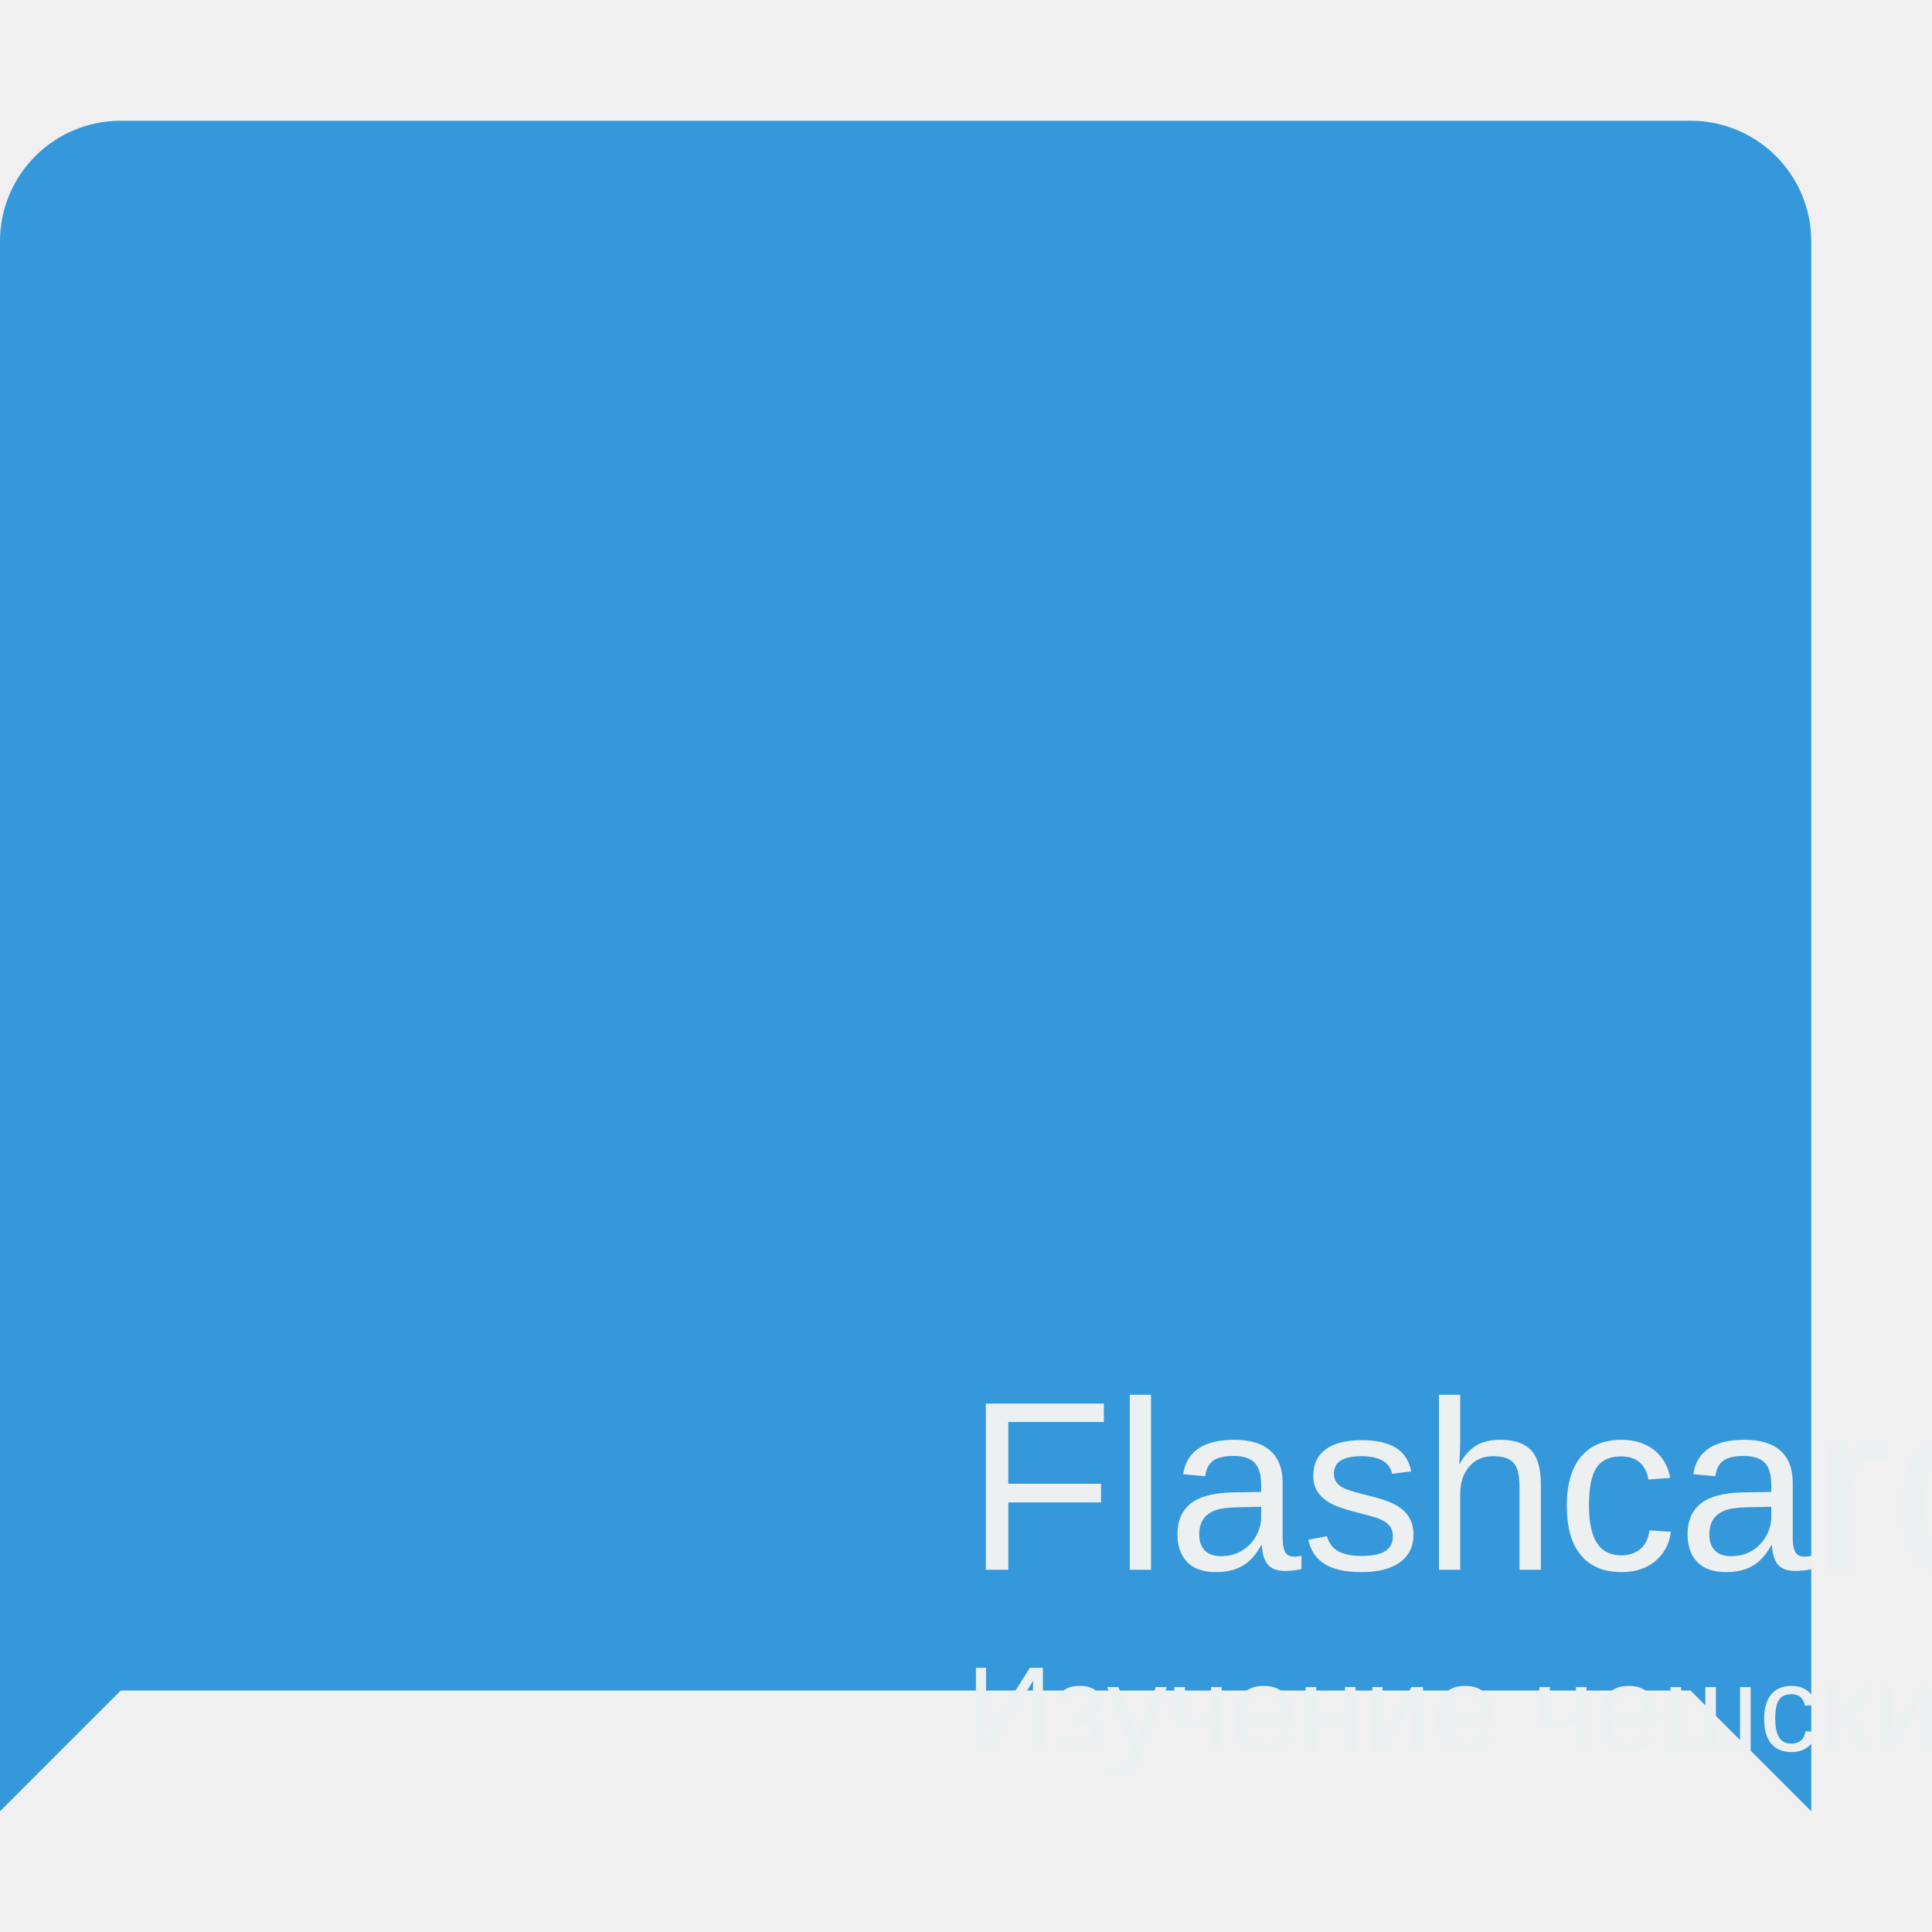
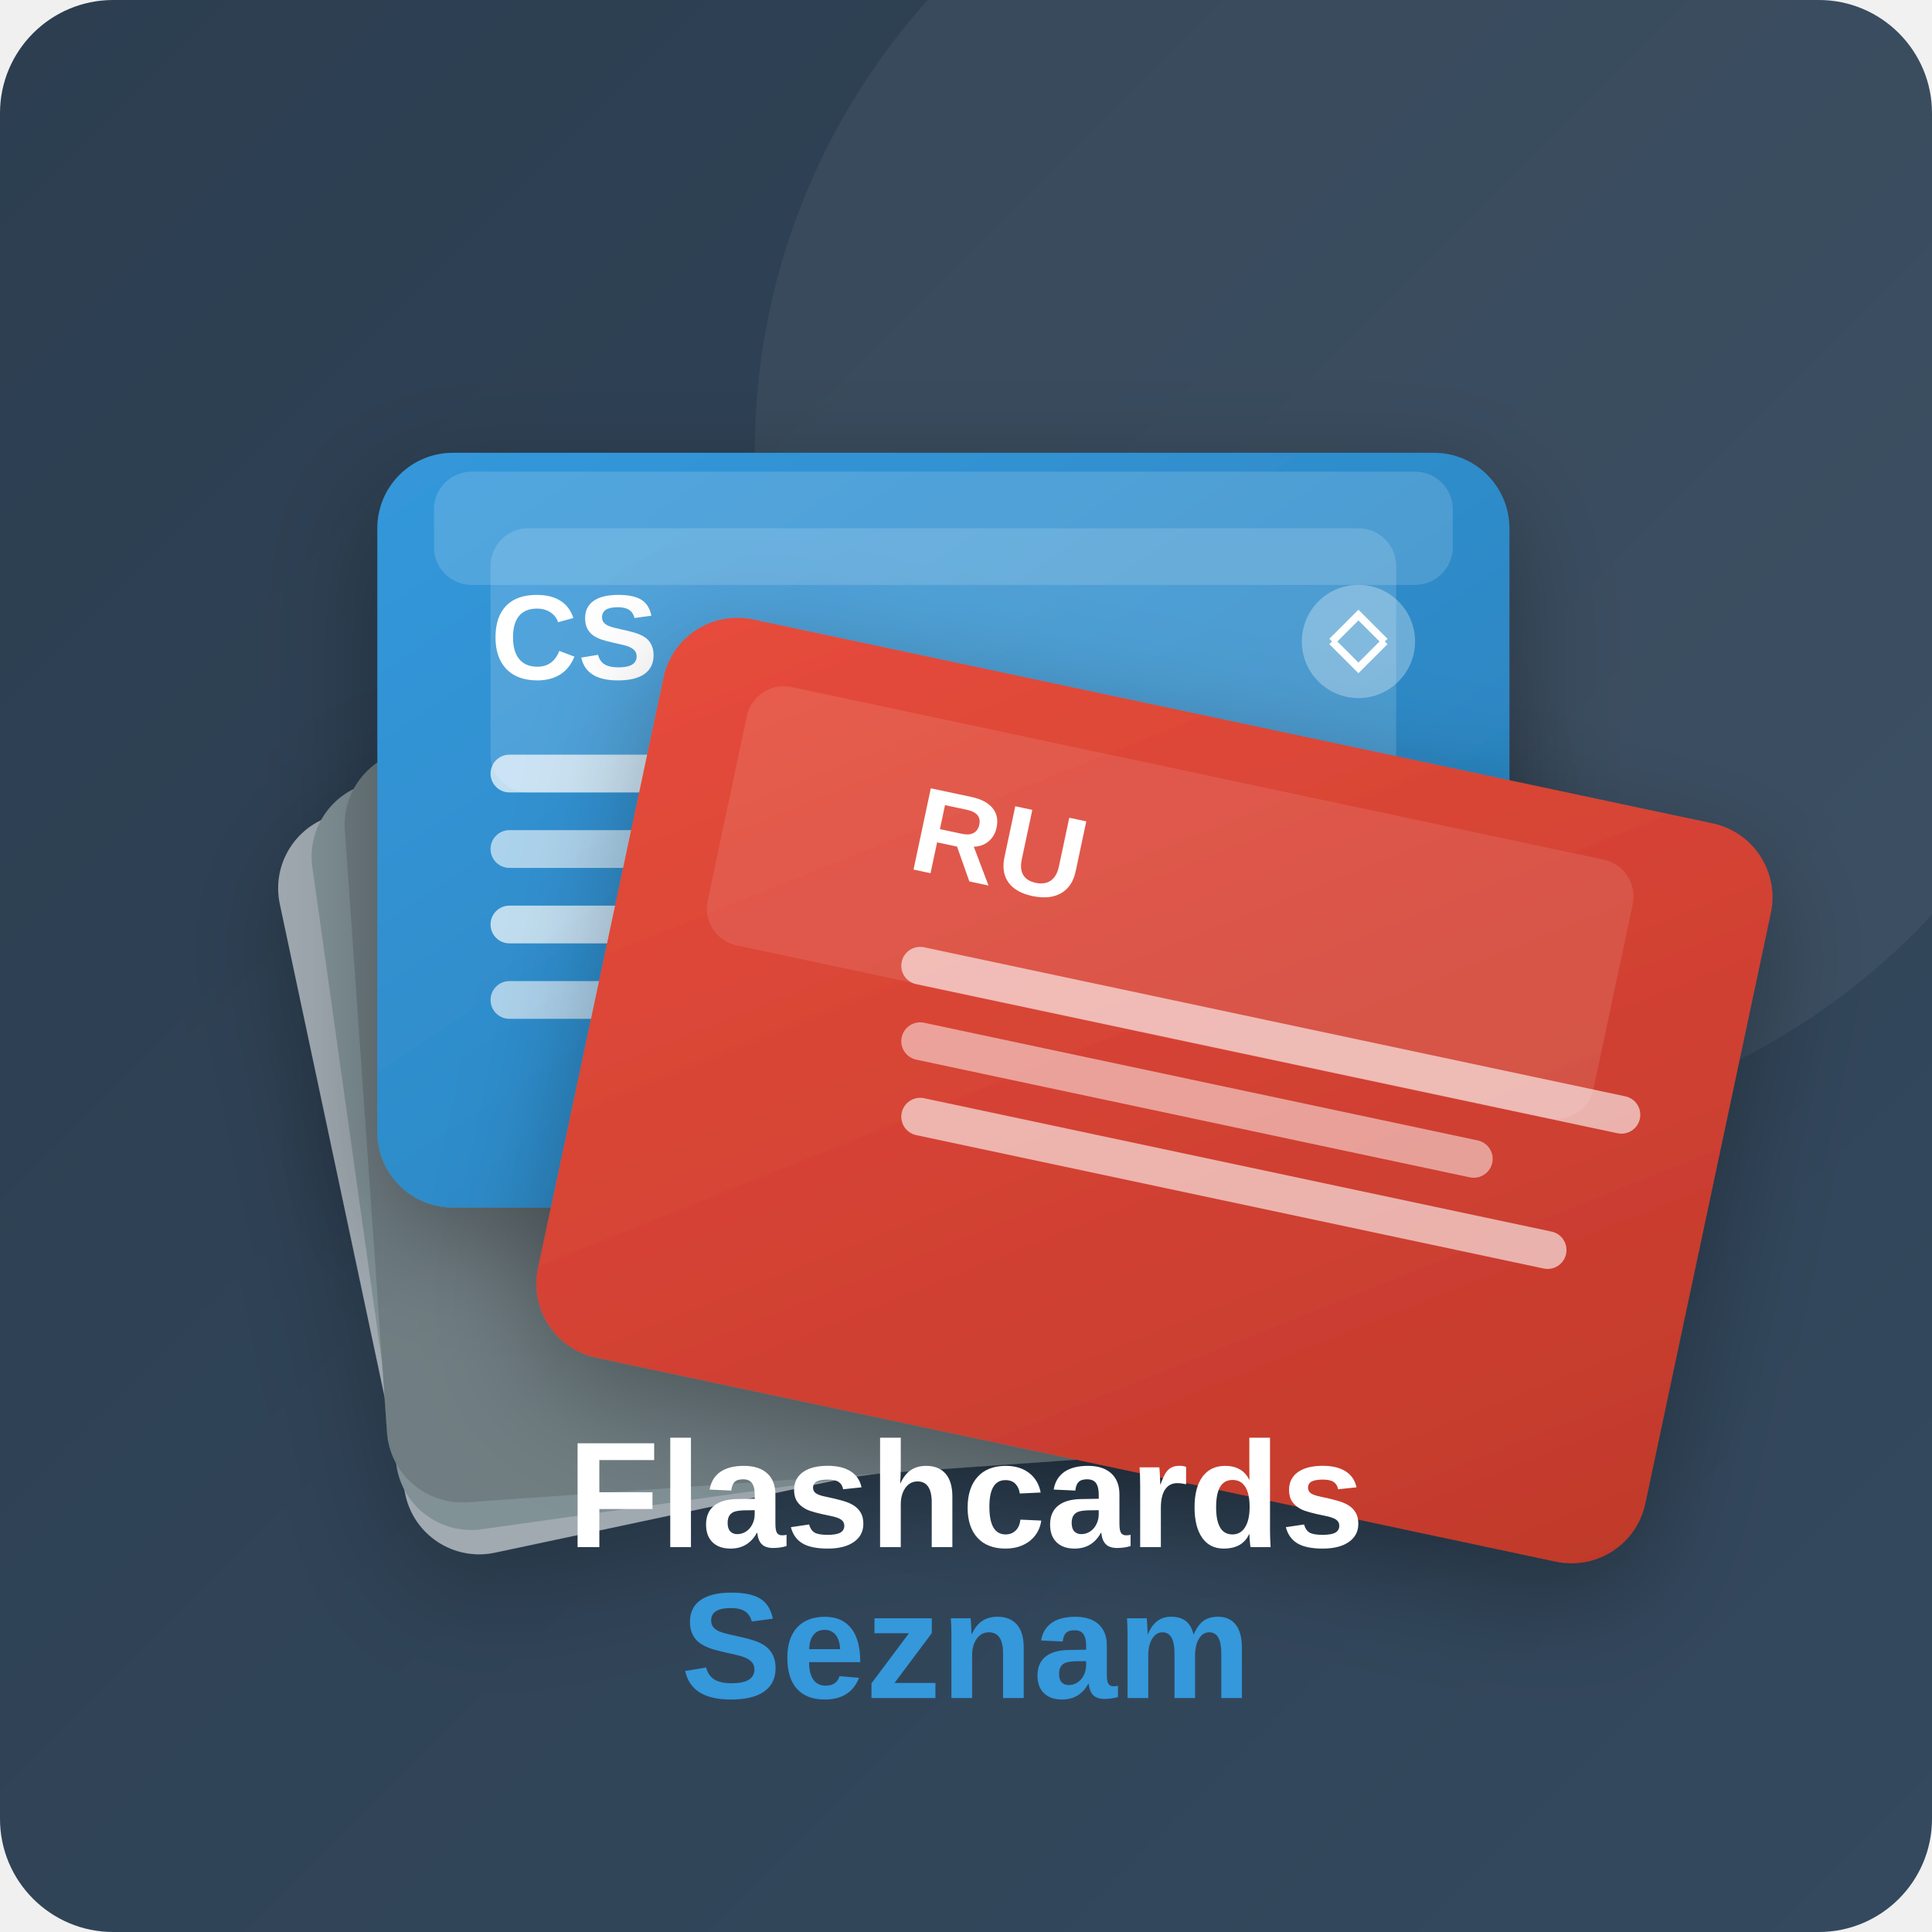
- <svg xmlns="http://www.w3.org/2000/svg" width="512" height="512" viewBox="0 0 512 512">
-   <g fill="#3498db">
-     <path d="M480 32H32c-17.7 0-32 14.3-32 32v416l32-32h416l32 32V64c0-17.7-14.3-32-32-32z" />
-     <path d="M224 224h64v64h-64z" />
-     <path d="M224 320h64v64h-64z" />
-     <text x="256" y="416" font-family="Arial" font-size="64" fill="#ecf0f1">Flashcards Seznam</text>
-     <text x="256" y="464" font-family="Arial" font-size="32" fill="#ecf0f1">Изучение чешских слов</text>
+ <svg xmlns="http://www.w3.org/2000/svg" viewBox="0 0 512 512">
+   <defs>
+     <linearGradient id="bgGradient" x1="0%" y1="0%" x2="100%" y2="100%">
+       <stop offset="0%" stop-color="#2c3e50" />
+       <stop offset="100%" stop-color="#34495e" />
+     </linearGradient>
+     <linearGradient id="cardGradient" x1="0%" y1="0%" x2="100%" y2="100%">
+       <stop offset="0%" stop-color="#3498db" />
+       <stop offset="100%" stop-color="#2980b9" />
+     </linearGradient>
+     <linearGradient id="redCardGradient" x1="0%" y1="0%" x2="100%" y2="100%">
+       <stop offset="0%" stop-color="#e74c3c" />
+       <stop offset="100%" stop-color="#c0392b" />
+     </linearGradient>
+     <filter id="shadow" x="-20%" y="-20%" width="140%" height="140%">
+       <feGaussianBlur in="SourceAlpha" stdDeviation="15" />
+       <feOffset dx="0" dy="10" result="offsetblur" />
+       <feComponentTransfer>
+         <feFuncA type="linear" slope="0.3" />
+       </feComponentTransfer>
+       <feMerge>
+         <feMergeNode />
+         <feMergeNode in="SourceGraphic" />
+       </feMerge>
+     </filter>
+   </defs>
+   <rect width="512" height="512" rx="30" fill="url(#bgGradient)" />
+   <circle cx="380" cy="120" r="180" fill="white" opacity="0.05" />
+   <g filter="url(#shadow)" opacity="0.8">
+     <rect x="70" y="220" width="300" height="200" rx="20" fill="#bdc3c7" transform="rotate(-12 70 220)" />
+     <rect x="80" y="210" width="300" height="200" rx="20" fill="#95a5a6" transform="rotate(-8 80 210)" />
+     <rect x="90" y="200" width="300" height="200" rx="20" fill="#7f8c8d" transform="rotate(-4 90 200)" />
  </g>
+   <g filter="url(#shadow)">
+     <rect x="100" y="120" width="300" height="200" rx="20" fill="url(#cardGradient)" />
+     <rect x="130" y="140" width="240" height="70" rx="10" fill="white" opacity="0.15" />
+     <rect x="115" y="125" width="270" height="30" rx="10" fill="white" opacity="0.15" />
+     <text x="130" y="180" font-family="Arial" font-size="32" font-weight="bold" fill="white">CS</text>
+     <rect x="130" y="200" width="240" height="10" rx="5" fill="white" opacity="0.7" />
+     <rect x="130" y="220" width="180" height="10" rx="5" fill="white" opacity="0.6" />
+     <rect x="130" y="240" width="210" height="10" rx="5" fill="white" opacity="0.7" />
+     <rect x="130" y="260" width="160" height="10" rx="5" fill="white" opacity="0.6" />
+     <circle cx="360" cy="170" r="15" fill="white" opacity="0.3" />
+     <path d="M353 170 L360 163 L367 170 M353 170 L360 177 L367 170" stroke="white" stroke-width="2" fill="none" />
+   </g>
+   <g filter="url(#shadow)">
+     <rect x="180" y="160" width="300" height="200" rx="20" fill="url(#redCardGradient)" transform="rotate(12 180 160)" />
+     <rect x="200" y="180" width="240" height="70" rx="10" fill="white" opacity="0.1" transform="rotate(12 200 180)" />
+     <text x="240" y="230" font-family="Arial" font-size="32" font-weight="bold" fill="white" transform="rotate(12 240 230)">RU</text>
+     <rect x="240" y="250" width="200" height="10" rx="5" fill="white" opacity="0.6" transform="rotate(12 240 250)" />
+     <rect x="240" y="270" width="160" height="10" rx="5" fill="white" opacity="0.5" transform="rotate(12 240 270)" />
+     <rect x="240" y="290" width="180" height="10" rx="5" fill="white" opacity="0.6" transform="rotate(12 240 290)" />
+   </g>
+   <text x="256" y="410" font-family="Arial" font-size="40" font-weight="bold" fill="white" text-anchor="middle">Flashcards</text>
+   <text x="256" y="450" font-family="Arial" font-size="40" font-weight="bold" fill="#3498db" text-anchor="middle">Seznam</text>
</svg>
